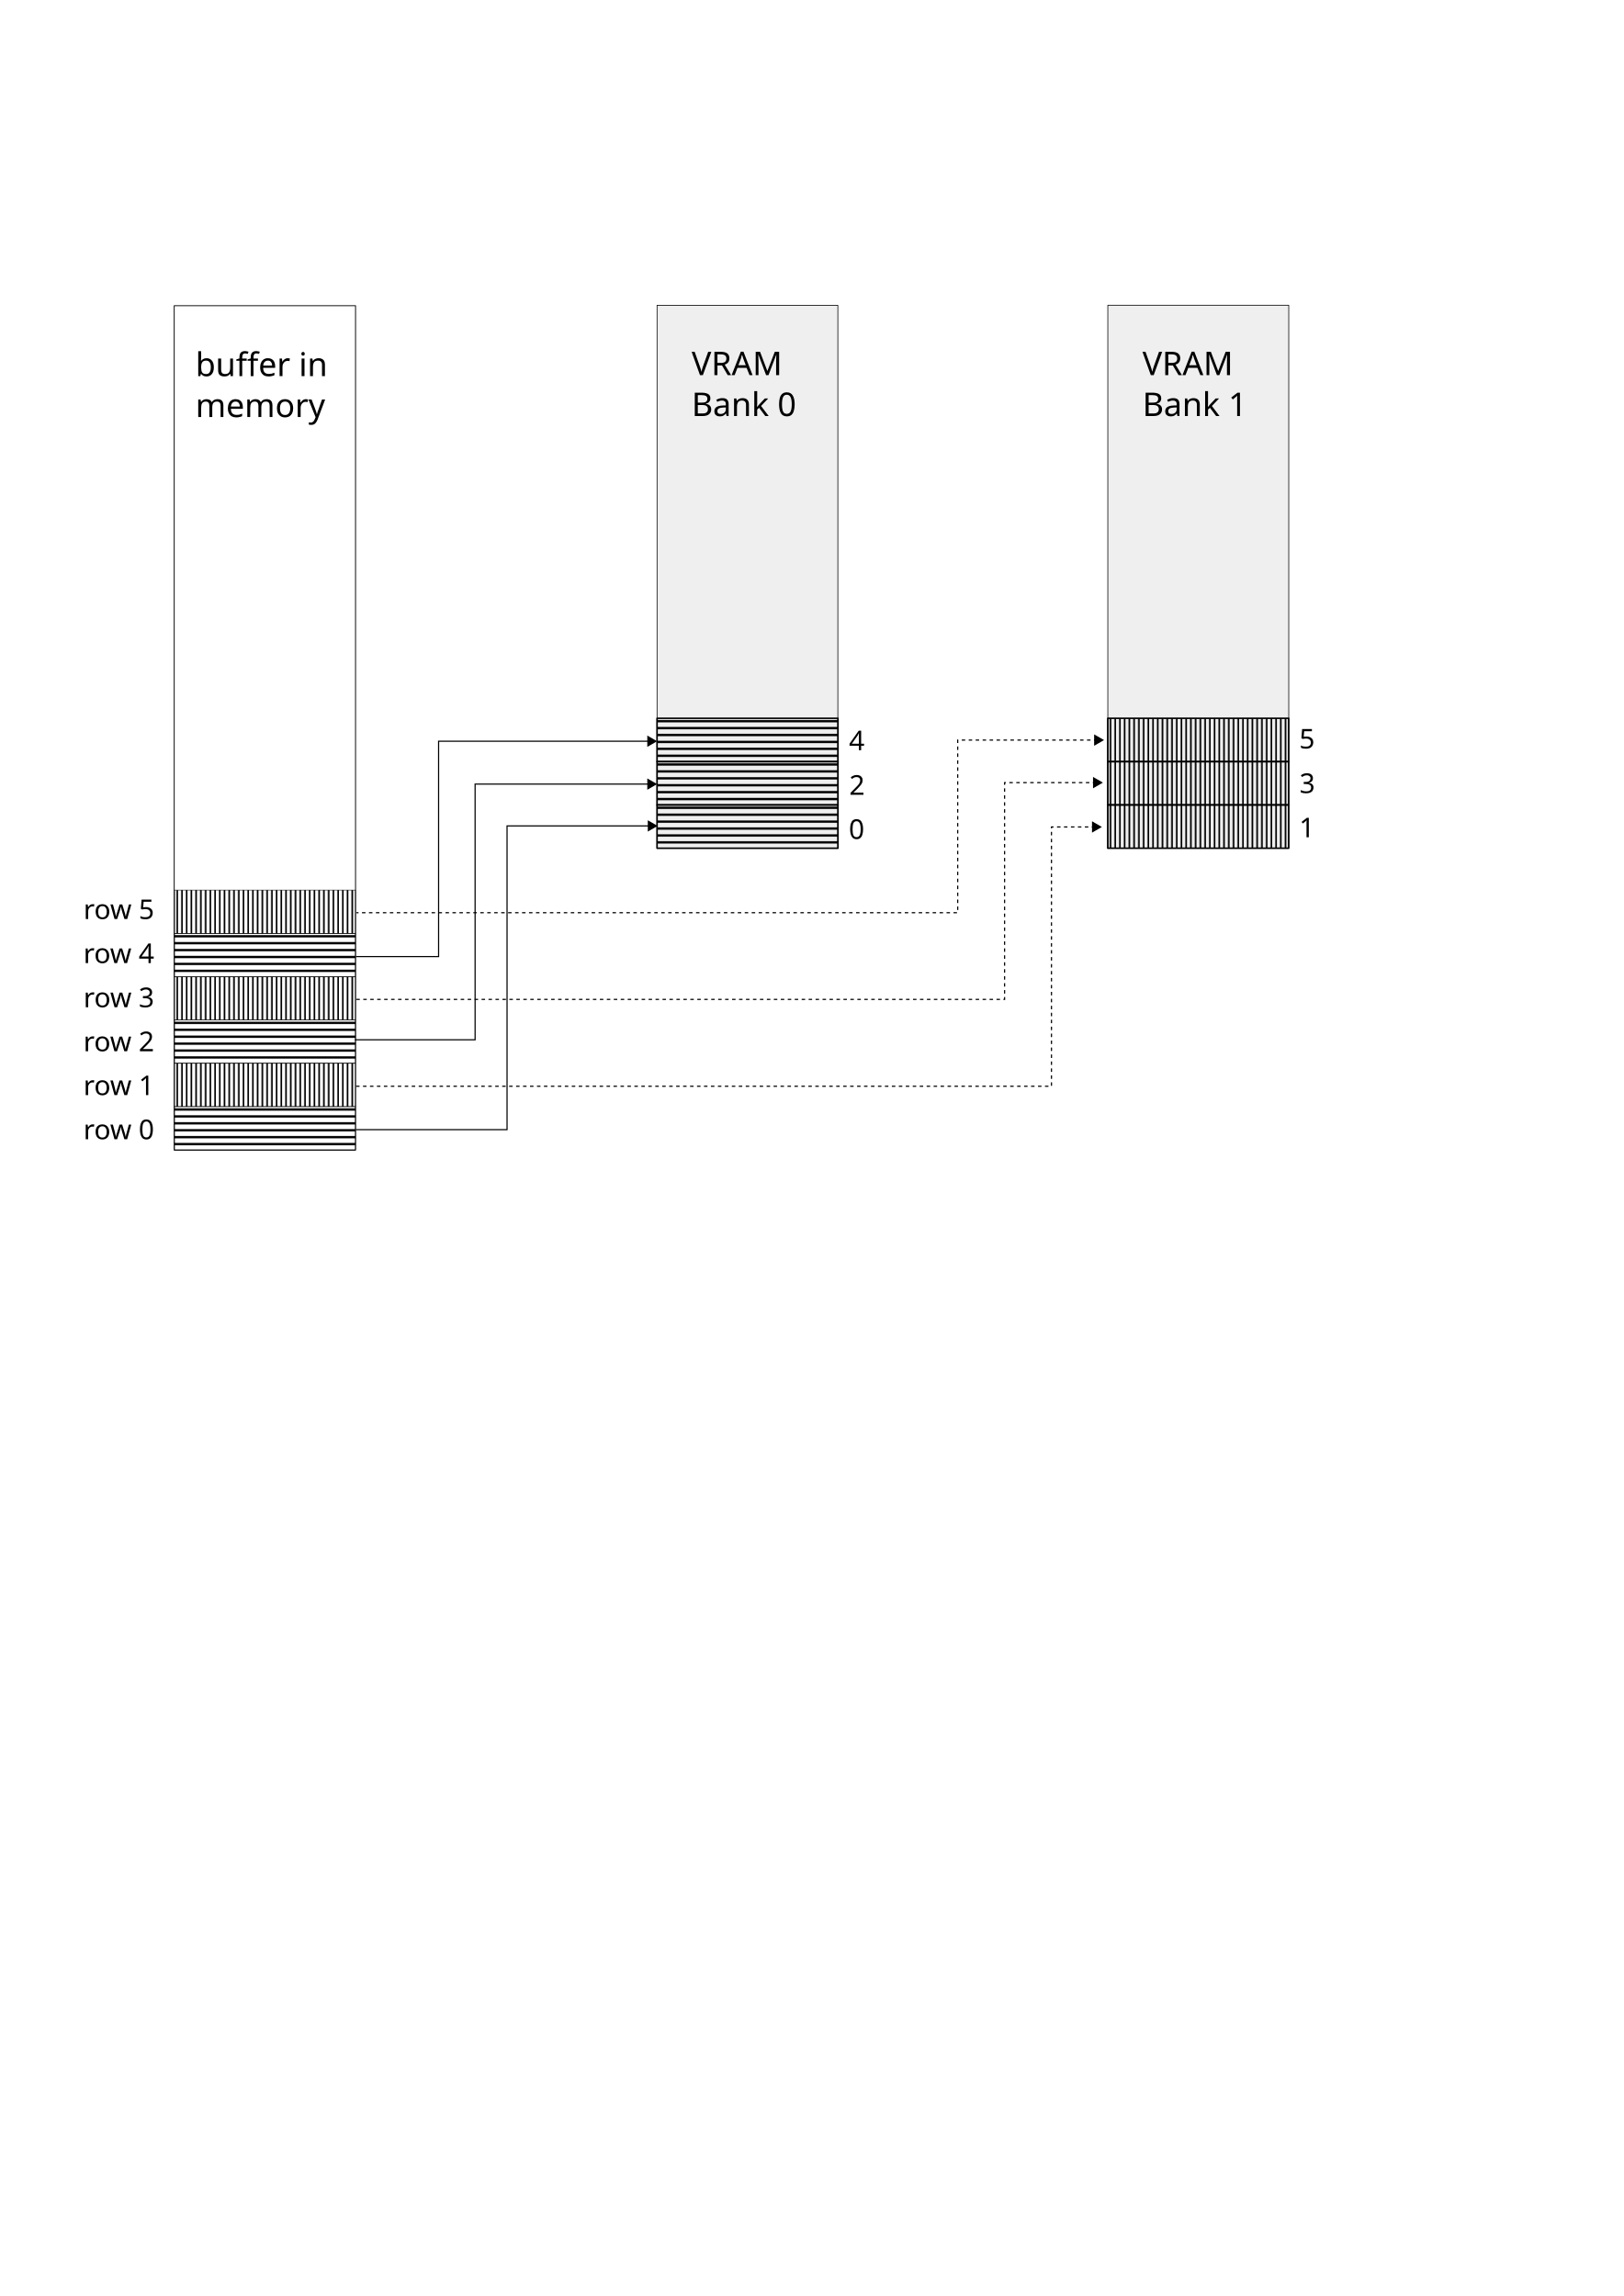
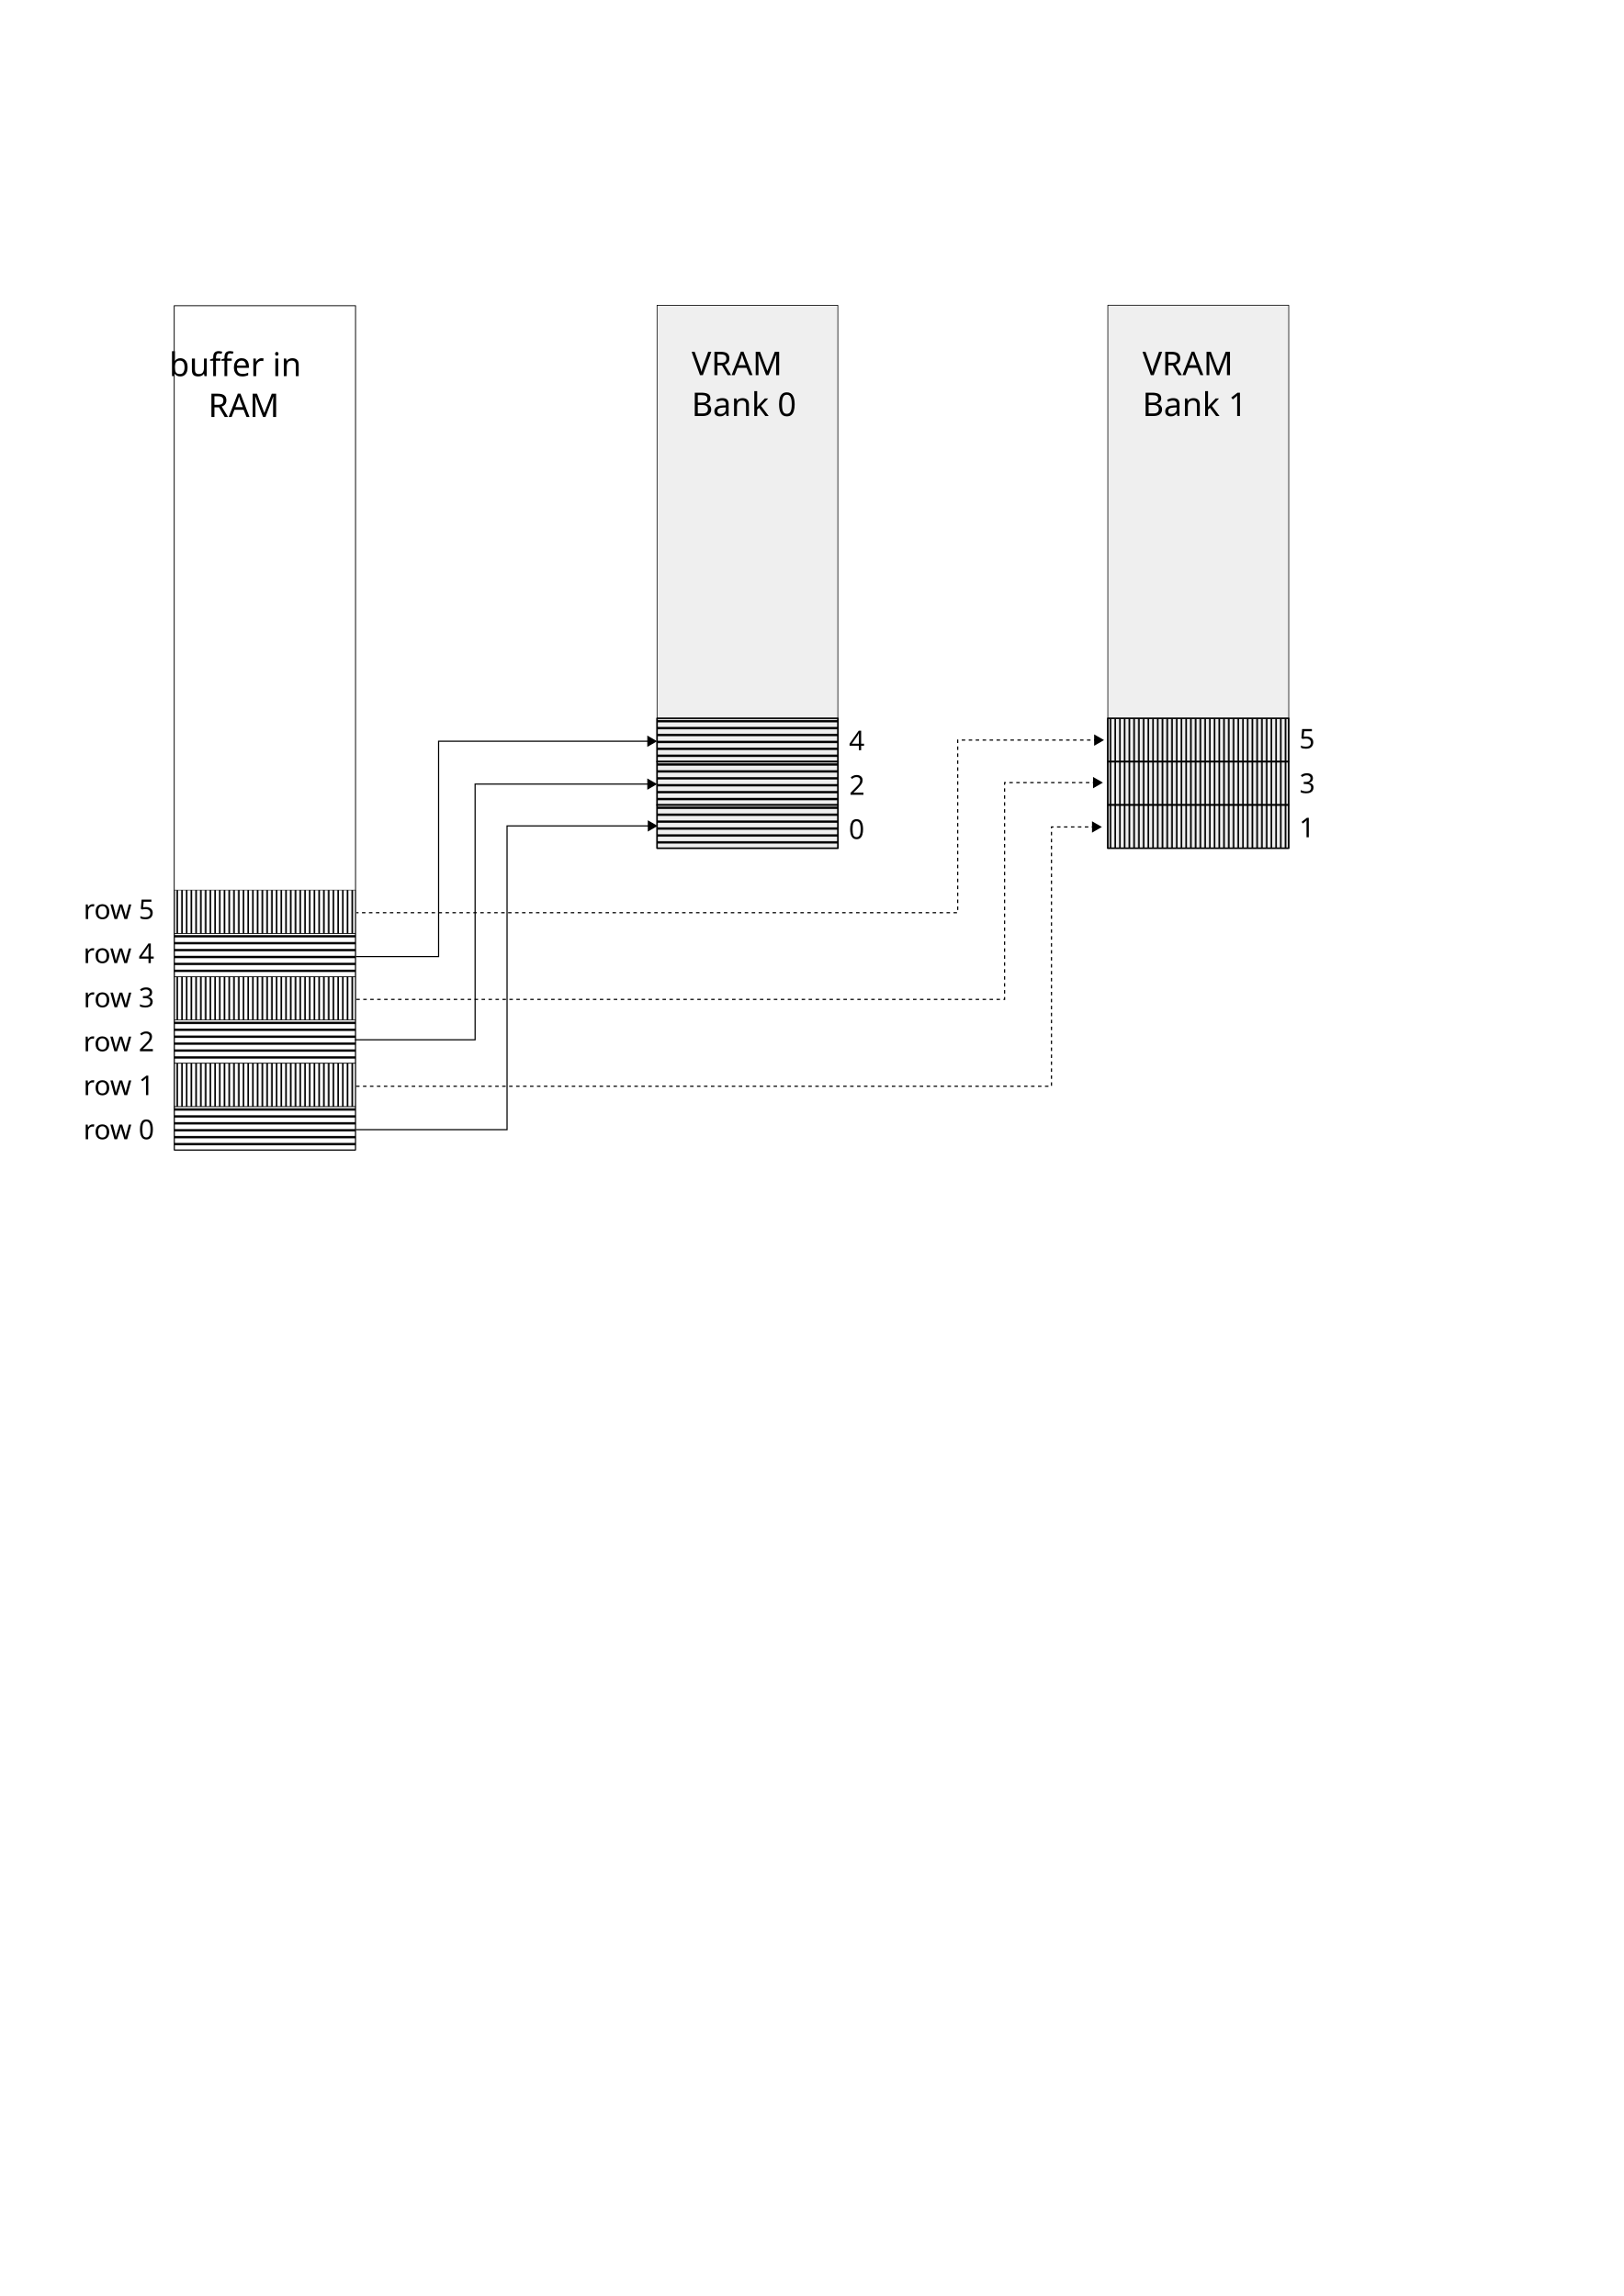
<svg xmlns="http://www.w3.org/2000/svg" xmlns:xlink="http://www.w3.org/1999/xlink" width="210mm" height="297mm" viewBox="0 0 210 297" version="1.1" id="svg8">
  <defs id="defs2">
    <marker orient="auto" refY="0.0" refX="0.0" id="marker3908" style="overflow:visible">
      <path id="path3906" d="M 5.77,0.0 L -2.88,5.0 L -2.88,-5.0 L 5.77,0.0 z " style="fill-rule:evenodd;stroke:#000000;stroke-width:1pt;stroke-opacity:1;fill:#000000;fill-opacity:1" transform="scale(-0.8)" />
    </marker>
    <marker orient="auto" refY="0.0" refX="0.0" id="marker3868" style="overflow:visible">
      <path id="path3866" d="M 5.77,0.0 L -2.88,5.0 L -2.88,-5.0 L 5.77,0.0 z " style="fill-rule:evenodd;stroke:#000000;stroke-width:1pt;stroke-opacity:1;fill:#000000;fill-opacity:1" transform="scale(-0.8)" />
    </marker>
    <marker orient="auto" refY="0.0" refX="0.0" id="marker3834" style="overflow:visible">
      <path id="path3832" d="M 5.77,0.0 L -2.88,5.0 L -2.88,-5.0 L 5.77,0.0 z " style="fill-rule:evenodd;stroke:#000000;stroke-width:1pt;stroke-opacity:1;fill:#000000;fill-opacity:1" transform="scale(-0.8)" />
    </marker>
    <marker style="overflow:visible" id="marker3740" refX="0.0" refY="0.0" orient="auto">
      <path transform="scale(-0.8)" style="fill-rule:evenodd;stroke:#000000;stroke-width:1pt;stroke-opacity:1;fill:#000000;fill-opacity:1" d="M 5.77,0.0 L -2.88,5.0 L -2.88,-5.0 L 5.77,0.0 z " id="path3738" />
    </marker>
    <marker style="overflow:visible" id="marker3718" refX="0.0" refY="0.0" orient="auto">
      <path transform="scale(-0.8)" style="fill-rule:evenodd;stroke:#000000;stroke-width:1pt;stroke-opacity:1;fill:#000000;fill-opacity:1" d="M 5.77,0.0 L -2.88,5.0 L -2.88,-5.0 L 5.77,0.0 z " id="path3716" />
    </marker>
    <marker orient="auto" refY="0.0" refX="0.0" id="TriangleInL" style="overflow:visible">
      <path id="path3567" d="M 5.77,0.0 L -2.88,5.0 L -2.88,-5.0 L 5.77,0.0 z " style="fill-rule:evenodd;stroke:#000000;stroke-width:1pt;stroke-opacity:1;fill:#000000;fill-opacity:1" transform="scale(-0.8)" />
    </marker>
    <pattern xlink:href="#Strips1_2-1-8" id="pattern2787-3-3" patternTransform="matrix(0,0.2040223,-0.4613709,0,-35.75806,-56.07565)" />
    <pattern id="Strips1_2-1-8" patternTransform="translate(0,0) scale(10,10)" height="1" width="3" patternUnits="userSpaceOnUse">
      <rect id="rect1890-4-3" height="2" width="1" y="-0.5" x="0" style="fill:black;stroke:none" />
    </pattern>
    <pattern xlink:href="#Strips1_2-8" id="pattern2787-33" patternTransform="matrix(0.2981561,0,0,2.061542,-30.15558,-56.07565)" />
    <pattern id="Strips1_2-8" patternTransform="translate(0,0) scale(10,10)" height="1" width="3" patternUnits="userSpaceOnUse">
      <rect id="rect1890-0" height="2" width="1" y="-0.5" x="0" style="fill:black;stroke:none" />
    </pattern>
    <pattern xlink:href="#Strips1_2-1-8-3" id="pattern2787-3-3-0" patternTransform="matrix(0,0.2040223,-0.4613709,0,-46.96301,-56.07565)" />
    <pattern id="Strips1_2-1-8-3" patternTransform="translate(0,0) scale(10,10)" height="1" width="3" patternUnits="userSpaceOnUse">
      <rect id="rect1890-4-3-3" height="2" width="1" y="-0.5" x="0" style="fill:black;stroke:none" />
    </pattern>
    <pattern xlink:href="#Strips1_2-8-7" id="pattern2787-33-3" patternTransform="matrix(0.2981561,0,0,2.061542,-41.36054,-56.07565)" />
    <pattern id="Strips1_2-8-7" patternTransform="translate(0,0) scale(10,10)" height="1" width="3" patternUnits="userSpaceOnUse">
      <rect id="rect1890-0-3" height="2" width="1" y="-0.5" x="0" style="fill:black;stroke:none" />
    </pattern>
    <pattern xlink:href="#Strips1_2-8-7-2" id="pattern2787-33-3-5" patternTransform="matrix(0.2981561,0,0,2.061542,-52.56548,-56.07565)" />
    <pattern id="Strips1_2-8-7-2" patternTransform="translate(0,0) scale(10,10)" height="1" width="3" patternUnits="userSpaceOnUse">
      <rect id="rect1890-0-3-6" height="2" width="1" y="-0.5" x="0" style="fill:black;stroke:none" />
    </pattern>
    <pattern xlink:href="#Strips1_2-1-8-3-8" id="pattern2787-3-3-0-5" patternTransform="matrix(0,0.2040223,-0.4613709,0,-58.16794,-56.07565)" />
    <pattern id="Strips1_2-1-8-3-8" patternTransform="translate(0,0) scale(10,10)" height="1" width="3" patternUnits="userSpaceOnUse">
      <rect id="rect1890-4-3-3-7" height="2" width="1" y="-0.5" x="0" style="fill:black;stroke:none" />
    </pattern>
    <pattern xlink:href="#Strips1_2-8-0" id="pattern2787-33-38" patternTransform="matrix(0.2981561,0,0,2.061542,-69.18243,-118.4834)" />
    <pattern id="Strips1_2-8-0" patternTransform="translate(0,0) scale(10,10)" height="1" width="3" patternUnits="userSpaceOnUse">
      <rect id="rect1890-0-9" height="2" width="1" y="-0.5" x="0" style="fill:black;stroke:none" />
    </pattern>
    <pattern xlink:href="#Strips1_2-8-0-9" id="pattern2787-33-38-9" patternTransform="matrix(0.2981561,0,0,2.061542,-74.78489,-118.4834)" />
    <pattern id="Strips1_2-8-0-9" patternTransform="translate(0,0) scale(10,10)" height="1" width="3" patternUnits="userSpaceOnUse">
      <rect id="rect1890-0-9-3" height="2" width="1" y="-0.5" x="0" style="fill:black;stroke:none" />
    </pattern>
    <pattern xlink:href="#Strips1_2-8-0-9-3" id="pattern2787-33-38-9-4" patternTransform="matrix(0.2981561,0,0,2.061542,-80.38736,-118.4834)" />
    <pattern id="Strips1_2-8-0-9-3" patternTransform="translate(0,0) scale(10,10)" height="1" width="3" patternUnits="userSpaceOnUse">
      <rect id="rect1890-0-9-3-7" height="2" width="1" y="-0.5" x="0" style="fill:black;stroke:none" />
    </pattern>
    <pattern xlink:href="#Strips1_2-1-8-2" id="pattern2787-3-3-2" patternTransform="matrix(0,0.2040223,-0.4613709,0,-69.18243,-176.7767)" />
    <pattern id="Strips1_2-1-8-2" patternTransform="translate(0,0) scale(10,10)" height="1" width="3" patternUnits="userSpaceOnUse">
      <rect id="rect1890-4-3-0" height="2" width="1" y="-0.5" x="0" style="fill:black;stroke:none" />
    </pattern>
    <pattern xlink:href="#Strips1_2-1-8-2-7" id="pattern2787-3-3-2-1" patternTransform="matrix(0,0.2040223,-0.4613709,0,-74.7849,-176.7767)" />
    <pattern id="Strips1_2-1-8-2-7" patternTransform="translate(0,0) scale(10,10)" height="1" width="3" patternUnits="userSpaceOnUse">
      <rect id="rect1890-4-3-0-5" height="2" width="1" y="-0.5" x="0" style="fill:black;stroke:none" />
    </pattern>
    <pattern xlink:href="#Strips1_2-1-8-2-7-4" id="pattern2787-3-3-2-1-7" patternTransform="matrix(0,0.2040223,-0.4613709,0,-80.38737,-176.7767)" />
    <pattern id="Strips1_2-1-8-2-7-4" patternTransform="translate(0,0) scale(10,10)" height="1" width="3" patternUnits="userSpaceOnUse">
      <rect id="rect1890-4-3-0-5-1" height="2" width="1" y="-0.5" x="0" style="fill:black;stroke:none" />
    </pattern>
  </defs>
  <g id="layer1">
    <rect style="opacity:1;vector-effect:none;fill:#efefef;fill-opacity:1;stroke:#000000;stroke-width:0.092;stroke-linecap:butt;stroke-linejoin:round;stroke-miterlimit:4;stroke-dasharray:none;stroke-dashoffset:0;stroke-opacity:1;paint-order:normal" id="rect817" width="70.248" height="23.4" x="39.483" y="-166.679" ry="0" transform="rotate(90)" />
    <rect style="opacity:1;vector-effect:none;fill:none;fill-opacity:1;stroke:#000000;stroke-width:0.114;stroke-linecap:butt;stroke-linejoin:round;stroke-miterlimit:4;stroke-dasharray:none;stroke-dashoffset:0;stroke-opacity:1;paint-order:normal" id="rect817-8" width="23.453" height="109.229" x="22.531" y="39.543" ry="0" />
    <rect style="opacity:1;vector-effect:none;fill:url(#pattern2787-33);fill-opacity:1;stroke:#000000;stroke-width:0.066;stroke-linecap:butt;stroke-linejoin:round;stroke-miterlimit:4;stroke-dasharray:none;stroke-dashoffset:0;stroke-opacity:1;paint-order:normal" id="rect1160-2-4-4" width="5.602" height="23.4" x="143.147" y="-45.971" transform="rotate(90)" />
    <rect style="opacity:1;vector-effect:none;fill:url(#pattern2787-3-3);fill-opacity:1;stroke:#000000;stroke-width:0.066;stroke-linecap:butt;stroke-linejoin:round;stroke-miterlimit:4;stroke-dasharray:none;stroke-dashoffset:0;stroke-opacity:1;paint-order:normal" id="rect1160-2-4-6-7" width="5.602" height="23.4" x="137.545" y="-45.971" transform="rotate(90)" />
    <rect style="opacity:1;vector-effect:none;fill:url(#pattern2787-33-3);fill-opacity:1;stroke:#000000;stroke-width:0.066;stroke-linecap:butt;stroke-linejoin:round;stroke-miterlimit:4;stroke-dasharray:none;stroke-dashoffset:0;stroke-opacity:1;paint-order:normal" id="rect1160-2-4-4-2" width="5.602" height="23.4" x="131.942" y="-45.971" transform="rotate(90)" />
    <rect style="opacity:1;vector-effect:none;fill:url(#pattern2787-3-3-0);fill-opacity:1;stroke:#000000;stroke-width:0.066;stroke-linecap:butt;stroke-linejoin:round;stroke-miterlimit:4;stroke-dasharray:none;stroke-dashoffset:0;stroke-opacity:1;paint-order:normal" id="rect1160-2-4-6-7-6" width="5.602" height="23.4" x="126.34" y="-45.971" transform="rotate(90)" />
    <rect style="opacity:1;vector-effect:none;fill:url(#pattern2787-33-3-5);fill-opacity:1;stroke:#000000;stroke-width:0.066;stroke-linecap:butt;stroke-linejoin:round;stroke-miterlimit:4;stroke-dasharray:none;stroke-dashoffset:0;stroke-opacity:1;paint-order:normal" id="rect1160-2-4-4-2-9" width="5.602" height="23.4" x="120.737" y="-45.971" transform="rotate(90)" />
    <rect style="opacity:1;vector-effect:none;fill:url(#pattern2787-3-3-0-5);fill-opacity:1;stroke:#000000;stroke-width:0.066;stroke-linecap:butt;stroke-linejoin:round;stroke-miterlimit:4;stroke-dasharray:none;stroke-dashoffset:0;stroke-opacity:1;paint-order:normal" id="rect1160-2-4-6-7-6-6" width="5.602" height="23.4" x="115.135" y="-45.971" transform="rotate(90)" />
    <rect style="opacity:1;vector-effect:none;fill:#efefef;fill-opacity:1;stroke:#000000;stroke-width:0.092;stroke-linecap:butt;stroke-linejoin:round;stroke-miterlimit:4;stroke-dasharray:none;stroke-dashoffset:0;stroke-opacity:1;paint-order:normal" id="rect817-6" width="70.235" height="23.384" x="39.488" y="-108.362" ry="0" transform="rotate(90)" />
    <text xml:space="preserve" style="font-style:normal;font-variant:normal;font-weight:normal;font-stretch:normal;font-size:5.644px;line-height:1.25;font-family:sans-serif;-inkscape-font-specification:'sans-serif, Normal';font-variant-ligatures:normal;font-variant-caps:normal;font-variant-numeric:normal;font-feature-settings:normal;text-align:start;letter-spacing:0px;word-spacing:0px;writing-mode:lr-tb;text-anchor:start;fill:#000000;fill-opacity:1;stroke:none;stroke-width:0.265" x="10.789" y="147.369" id="text3100">
      <tspan id="tspan3098" x="10.789" y="147.369" style="font-style:normal;font-variant:normal;font-weight:normal;font-stretch:normal;font-size:3.528px;font-family:sans-serif;-inkscape-font-specification:'sans-serif, Normal';font-variant-ligatures:normal;font-variant-caps:normal;font-variant-numeric:normal;font-feature-settings:normal;text-align:start;writing-mode:lr-tb;text-anchor:start;stroke-width:0.265">row 0</tspan>
    </text>
    <text xml:space="preserve" style="font-style:normal;font-variant:normal;font-weight:normal;font-stretch:normal;font-size:5.644px;line-height:1.25;font-family:sans-serif;-inkscape-font-specification:'sans-serif, Normal';font-variant-ligatures:normal;font-variant-caps:normal;font-variant-numeric:normal;font-feature-settings:normal;text-align:start;letter-spacing:0px;word-spacing:0px;writing-mode:lr-tb;text-anchor:start;fill:#000000;fill-opacity:1;stroke:none;stroke-width:0.265" x="10.788" y="141.653" id="text3100-0">
      <tspan id="tspan3098-8" x="10.788" y="141.653" style="font-style:normal;font-variant:normal;font-weight:normal;font-stretch:normal;font-size:3.528px;font-family:sans-serif;-inkscape-font-specification:'sans-serif, Normal';font-variant-ligatures:normal;font-variant-caps:normal;font-variant-numeric:normal;font-feature-settings:normal;text-align:start;writing-mode:lr-tb;text-anchor:start;stroke-width:0.265">row 1</tspan>
    </text>
    <text xml:space="preserve" style="font-style:normal;font-variant:normal;font-weight:normal;font-stretch:normal;font-size:5.644px;line-height:1.25;font-family:sans-serif;-inkscape-font-specification:'sans-serif, Normal';font-variant-ligatures:normal;font-variant-caps:normal;font-variant-numeric:normal;font-feature-settings:normal;text-align:start;letter-spacing:0px;word-spacing:0px;writing-mode:lr-tb;text-anchor:start;fill:#000000;fill-opacity:1;stroke:none;stroke-width:0.265" x="10.787" y="135.983" id="text3100-0-4">
      <tspan id="tspan3098-8-8" x="10.787" y="135.983" style="font-style:normal;font-variant:normal;font-weight:normal;font-stretch:normal;font-size:3.528px;font-family:sans-serif;-inkscape-font-specification:'sans-serif, Normal';font-variant-ligatures:normal;font-variant-caps:normal;font-variant-numeric:normal;font-feature-settings:normal;text-align:start;writing-mode:lr-tb;text-anchor:start;stroke-width:0.265">row 2</tspan>
    </text>
    <text xml:space="preserve" style="font-style:normal;font-variant:normal;font-weight:normal;font-stretch:normal;font-size:5.644px;line-height:1.25;font-family:sans-serif;-inkscape-font-specification:'sans-serif, Normal';font-variant-ligatures:normal;font-variant-caps:normal;font-variant-numeric:normal;font-feature-settings:normal;text-align:start;letter-spacing:0px;word-spacing:0px;writing-mode:lr-tb;text-anchor:start;fill:#000000;fill-opacity:1;stroke:none;stroke-width:0.265" x="10.798" y="130.291" id="text3100-0-6">
      <tspan id="tspan3098-8-0" x="10.798" y="130.291" style="font-style:normal;font-variant:normal;font-weight:normal;font-stretch:normal;font-size:3.528px;font-family:sans-serif;-inkscape-font-specification:'sans-serif, Normal';font-variant-ligatures:normal;font-variant-caps:normal;font-variant-numeric:normal;font-feature-settings:normal;text-align:start;writing-mode:lr-tb;text-anchor:start;stroke-width:0.265">row 3</tspan>
    </text>
    <text xml:space="preserve" style="font-style:normal;font-variant:normal;font-weight:normal;font-stretch:normal;font-size:5.644px;line-height:1.25;font-family:sans-serif;-inkscape-font-specification:'sans-serif, Normal';font-variant-ligatures:normal;font-variant-caps:normal;font-variant-numeric:normal;font-feature-settings:normal;text-align:start;letter-spacing:0px;word-spacing:0px;writing-mode:lr-tb;text-anchor:start;fill:#000000;fill-opacity:1;stroke:none;stroke-width:0.265" x="10.787" y="124.575" id="text3100-0-6-3">
      <tspan id="tspan3098-8-0-7" x="10.787" y="124.575" style="font-style:normal;font-variant:normal;font-weight:normal;font-stretch:normal;font-size:3.528px;font-family:sans-serif;-inkscape-font-specification:'sans-serif, Normal';font-variant-ligatures:normal;font-variant-caps:normal;font-variant-numeric:normal;font-feature-settings:normal;text-align:start;writing-mode:lr-tb;text-anchor:start;stroke-width:0.265">row 4</tspan>
    </text>
    <text xml:space="preserve" style="font-style:normal;font-variant:normal;font-weight:normal;font-stretch:normal;font-size:5.644px;line-height:1.25;font-family:sans-serif;-inkscape-font-specification:'sans-serif, Normal';font-variant-ligatures:normal;font-variant-caps:normal;font-variant-numeric:normal;font-feature-settings:normal;text-align:start;letter-spacing:0px;word-spacing:0px;writing-mode:lr-tb;text-anchor:start;fill:#000000;fill-opacity:1;stroke:none;stroke-width:0.265" x="10.795" y="118.882" id="text3100-0-6-3-4">
      <tspan id="tspan3098-8-0-7-5" x="10.795" y="118.882" style="font-style:normal;font-variant:normal;font-weight:normal;font-stretch:normal;font-size:3.528px;font-family:sans-serif;-inkscape-font-specification:'sans-serif, Normal';font-variant-ligatures:normal;font-variant-caps:normal;font-variant-numeric:normal;font-feature-settings:normal;text-align:start;writing-mode:lr-tb;text-anchor:start;stroke-width:0.265">row 5</tspan>
    </text>
    <text xml:space="preserve" style="font-style:normal;font-variant:normal;font-weight:normal;font-stretch:normal;font-size:4.233px;line-height:1.25;font-family:sans-serif;-inkscape-font-specification:'sans-serif, Normal';font-variant-ligatures:normal;font-variant-caps:normal;font-variant-numeric:normal;font-feature-settings:normal;text-align:start;letter-spacing:0px;word-spacing:0px;writing-mode:lr-tb;text-anchor:start;fill:#000000;fill-opacity:1;stroke:none;stroke-width:0.265" x="89.453" y="48.522" id="text1183-2-8">
      <tspan x="89.453" y="48.522" style="font-style:normal;font-variant:normal;font-weight:normal;font-stretch:normal;font-size:4.233px;font-family:sans-serif;-inkscape-font-specification:'sans-serif, Normal';font-variant-ligatures:normal;font-variant-caps:normal;font-variant-numeric:normal;font-feature-settings:normal;text-align:start;writing-mode:lr-tb;text-anchor:start;stroke-width:0.265" id="tspan1185-4-8">VRAM </tspan>
      <tspan x="89.453" y="53.814" style="font-style:normal;font-variant:normal;font-weight:normal;font-stretch:normal;font-size:4.233px;font-family:sans-serif;-inkscape-font-specification:'sans-serif, Normal';font-variant-ligatures:normal;font-variant-caps:normal;font-variant-numeric:normal;font-feature-settings:normal;text-align:start;writing-mode:lr-tb;text-anchor:start;stroke-width:0.265" id="tspan3198-5">Bank 0</tspan>
    </text>
    <rect style="opacity:1;vector-effect:none;fill:url(#pattern2787-33-38);fill-opacity:1;stroke:#000000;stroke-width:0.2;stroke-linecap:butt;stroke-linejoin:round;stroke-miterlimit:4;stroke-dasharray:none;stroke-dashoffset:0;stroke-opacity:1;paint-order:normal" id="rect1160-2-4-4-7" width="5.602" height="23.4" x="104.121" y="-108.378" transform="rotate(90)" />
    <rect style="opacity:1;vector-effect:none;fill:url(#pattern2787-33-38-9);fill-opacity:1;stroke:#000000;stroke-width:0.2;stroke-linecap:butt;stroke-linejoin:round;stroke-miterlimit:4;stroke-dasharray:none;stroke-dashoffset:0;stroke-opacity:1;paint-order:normal" id="rect1160-2-4-4-7-2" width="5.602" height="23.4" x="98.518" y="-108.378" transform="rotate(90)" />
    <rect style="opacity:1;vector-effect:none;fill:url(#pattern2787-33-38-9-4);fill-opacity:1;stroke:#000000;stroke-width:0.2;stroke-linecap:butt;stroke-linejoin:round;stroke-miterlimit:4;stroke-dasharray:none;stroke-dashoffset:0;stroke-opacity:1;paint-order:normal" id="rect1160-2-4-4-7-2-1" width="5.602" height="23.4" x="92.916" y="-108.378" transform="rotate(90)" />
    <rect style="opacity:1;vector-effect:none;fill:url(#pattern2787-3-3-2);fill-opacity:1;stroke:#000000;stroke-width:0.2;stroke-linecap:butt;stroke-linejoin:round;stroke-miterlimit:4;stroke-dasharray:none;stroke-dashoffset:0;stroke-opacity:1;paint-order:normal" id="rect1160-2-4-6-7-2" width="5.602" height="23.4" x="104.12" y="-166.671" transform="rotate(90)" />
    <rect style="opacity:1;vector-effect:none;fill:url(#pattern2787-3-3-2-1);fill-opacity:1;stroke:#000000;stroke-width:0.2;stroke-linecap:butt;stroke-linejoin:round;stroke-miterlimit:4;stroke-dasharray:none;stroke-dashoffset:0;stroke-opacity:1;paint-order:normal" id="rect1160-2-4-6-7-2-1" width="5.602" height="23.4" x="98.518" y="-166.671" transform="rotate(90)" />
    <rect style="opacity:1;vector-effect:none;fill:url(#pattern2787-3-3-2-1-7);fill-opacity:1;stroke:#000000;stroke-width:0.2;stroke-linecap:butt;stroke-linejoin:round;stroke-miterlimit:4;stroke-dasharray:none;stroke-dashoffset:0;stroke-opacity:1;paint-order:normal" id="rect1160-2-4-6-7-2-1-7" width="5.602" height="23.4" x="92.916" y="-166.671" transform="rotate(90)" />
    <text xml:space="preserve" style="font-style:normal;font-variant:normal;font-weight:normal;font-stretch:normal;font-size:4.233px;line-height:1.25;font-family:sans-serif;-inkscape-font-specification:'sans-serif, Normal';font-variant-ligatures:normal;font-variant-caps:normal;font-variant-numeric:normal;font-feature-settings:normal;text-align:start;letter-spacing:0px;word-spacing:0px;writing-mode:lr-tb;text-anchor:start;fill:#000000;fill-opacity:1;stroke:none;stroke-width:0.265" x="147.762" y="48.522" id="text1183-2-8-6">
      <tspan x="147.762" y="48.522" style="font-style:normal;font-variant:normal;font-weight:normal;font-stretch:normal;font-size:4.233px;font-family:sans-serif;-inkscape-font-specification:'sans-serif, Normal';font-variant-ligatures:normal;font-variant-caps:normal;font-variant-numeric:normal;font-feature-settings:normal;text-align:start;writing-mode:lr-tb;text-anchor:start;stroke-width:0.265" id="tspan1185-4-8-2">VRAM </tspan>
      <tspan x="147.762" y="53.814" style="font-style:normal;font-variant:normal;font-weight:normal;font-stretch:normal;font-size:4.233px;font-family:sans-serif;-inkscape-font-specification:'sans-serif, Normal';font-variant-ligatures:normal;font-variant-caps:normal;font-variant-numeric:normal;font-feature-settings:normal;text-align:start;writing-mode:lr-tb;text-anchor:start;stroke-width:0.265" id="tspan3198-5-1">Bank 1</tspan>
    </text>
-     <text xml:space="preserve" style="font-style:normal;font-variant:normal;font-weight:normal;font-stretch:normal;font-size:4.233px;line-height:1.25;font-family:sans-serif;-inkscape-font-specification:'sans-serif, Normal';font-variant-ligatures:normal;font-variant-caps:normal;font-variant-numeric:normal;font-feature-settings:normal;text-align:start;letter-spacing:0px;word-spacing:0px;writing-mode:lr-tb;text-anchor:start;fill:#000000;fill-opacity:1;stroke:none;stroke-width:0.265" x="25.281" y="48.652" id="text1183-2-8-9">
-       <tspan x="25.281" y="48.652" style="font-style:normal;font-variant:normal;font-weight:normal;font-stretch:normal;font-size:4.233px;font-family:sans-serif;-inkscape-font-specification:'sans-serif, Normal';font-variant-ligatures:normal;font-variant-caps:normal;font-variant-numeric:normal;font-feature-settings:normal;text-align:start;writing-mode:lr-tb;text-anchor:start;stroke-width:0.265" id="tspan3198-5-4">buffer in</tspan>
-       <tspan x="25.281" y="53.944" style="font-style:normal;font-variant:normal;font-weight:normal;font-stretch:normal;font-size:4.233px;font-family:sans-serif;-inkscape-font-specification:'sans-serif, Normal';font-variant-ligatures:normal;font-variant-caps:normal;font-variant-numeric:normal;font-feature-settings:normal;text-align:start;writing-mode:lr-tb;text-anchor:start;stroke-width:0.265" id="tspan3409">memory</tspan>
+     <text xml:space="preserve" style="font-style:normal;font-variant:normal;font-weight:normal;font-stretch:normal;font-size:4.233px;line-height:1.25;font-family:sans-serif;-inkscape-font-specification:'sans-serif, Normal';font-variant-ligatures:normal;font-variant-caps:normal;font-variant-numeric:normal;font-feature-settings:normal;text-align:start;letter-spacing:0px;word-spacing:0px;writing-mode:lr-tb;text-anchor:start;fill:#000000;fill-opacity:1;stroke:none;stroke-width:0.265" x="34.277" y="48.652" id="text1183-2-8-9">
+       <tspan x="34.277" y="48.652" style="font-style:normal;font-variant:normal;font-weight:normal;font-stretch:normal;font-size:4.233px;font-family:sans-serif;-inkscape-font-specification:'sans-serif, Normal';font-variant-ligatures:normal;font-variant-caps:normal;font-variant-numeric:normal;font-feature-settings:normal;text-align:center;writing-mode:lr-tb;text-anchor:middle;stroke-width:0.265" id="tspan3198-5-4">buffer in</tspan>
+       <tspan x="34.277" y="53.944" style="font-style:normal;font-variant:normal;font-weight:normal;font-stretch:normal;font-size:4.233px;font-family:sans-serif;-inkscape-font-specification:'sans-serif, Normal';font-variant-ligatures:normal;font-variant-caps:normal;font-variant-numeric:normal;font-feature-settings:normal;text-align:center;writing-mode:lr-tb;text-anchor:middle;stroke-width:0.265" id="tspan3409">RAM</tspan>
    </text>
    <path style="fill:none;stroke:#000000;stroke-width:0.149;stroke-linecap:butt;stroke-linejoin:miter;stroke-miterlimit:4;stroke-dasharray:none;stroke-opacity:1;marker-start:url(#marker3718)" d="M 84.14,95.882 H 56.725 V 123.741 H 46.035" id="path3413" />
    <path style="fill:none;stroke:#000000;stroke-width:0.149;stroke-linecap:butt;stroke-linejoin:miter;stroke-miterlimit:4;stroke-dasharray:none;stroke-opacity:1;marker-start:url(#TriangleInL)" d="M 84.14,101.426 H 61.447 v 33.075 h -15.544" id="path3430" />
    <path style="fill:none;stroke:#000000;stroke-width:0.149;stroke-linecap:butt;stroke-linejoin:miter;stroke-miterlimit:4;stroke-dasharray:none;stroke-opacity:1;marker-start:url(#marker3740)" d="M 84.206,106.837 H 65.579 v 39.29 h -19.545" id="path3432" />
    <path style="fill:none;stroke:#000000;stroke-width:0.15;stroke-linecap:butt;stroke-linejoin:miter;stroke-miterlimit:4;stroke-dasharray:0.45, 0.45;stroke-dashoffset:0;stroke-opacity:1;marker-start:url(#marker3908)" d="M 141.937,95.733 H 123.865 V 118.064 H 46.1" id="path3820" />
    <path style="fill:none;stroke:#000000;stroke-width:0.15;stroke-linecap:butt;stroke-linejoin:miter;stroke-miterlimit:4;stroke-dasharray:0.45, 0.45;stroke-dashoffset:0;stroke-opacity:1;marker-start:url(#marker3834)" d="M 141.791,101.236 H 129.928 v 28.042 H 45.969" id="path3822" />
    <path style="fill:none;stroke:#000000;stroke-width:0.15;stroke-linecap:butt;stroke-linejoin:miter;stroke-miterlimit:4;stroke-dasharray:0.45, 0.45;stroke-dashoffset:0;stroke-opacity:1;marker-start:url(#marker3868)" d="m 141.659,106.972 h -5.668 v 33.54 H 45.837" id="path3824" />
    <text xml:space="preserve" style="font-style:normal;font-variant:normal;font-weight:normal;font-stretch:normal;font-size:5.644px;line-height:1.25;font-family:sans-serif;-inkscape-font-specification:'sans-serif, Normal';font-variant-ligatures:normal;font-variant-caps:normal;font-variant-numeric:normal;font-feature-settings:normal;text-align:start;letter-spacing:0px;word-spacing:0px;writing-mode:lr-tb;text-anchor:start;fill:#000000;fill-opacity:1;stroke:none;stroke-width:0.265" x="109.783" y="108.527" id="text3100-0-6-3-4-0">
      <tspan id="tspan3098-8-0-7-5-8" x="109.783" y="108.527" style="font-style:normal;font-variant:normal;font-weight:normal;font-stretch:normal;font-size:3.528px;font-family:sans-serif;-inkscape-font-specification:'sans-serif, Normal';font-variant-ligatures:normal;font-variant-caps:normal;font-variant-numeric:normal;font-feature-settings:normal;text-align:start;writing-mode:lr-tb;text-anchor:start;stroke-width:0.265">0</tspan>
    </text>
    <text xml:space="preserve" style="font-style:normal;font-variant:normal;font-weight:normal;font-stretch:normal;font-size:5.644px;line-height:1.25;font-family:sans-serif;-inkscape-font-specification:'sans-serif, Normal';font-variant-ligatures:normal;font-variant-caps:normal;font-variant-numeric:normal;font-feature-settings:normal;text-align:start;letter-spacing:0px;word-spacing:0px;writing-mode:lr-tb;text-anchor:start;fill:#000000;fill-opacity:1;stroke:none;stroke-width:0.265" x="109.83" y="102.811" id="text3100-0-6-3-4-0-1">
      <tspan id="tspan3098-8-0-7-5-8-0" x="109.83" y="102.811" style="font-style:normal;font-variant:normal;font-weight:normal;font-stretch:normal;font-size:3.528px;font-family:sans-serif;-inkscape-font-specification:'sans-serif, Normal';font-variant-ligatures:normal;font-variant-caps:normal;font-variant-numeric:normal;font-feature-settings:normal;text-align:start;writing-mode:lr-tb;text-anchor:start;stroke-width:0.265">2</tspan>
    </text>
    <text xml:space="preserve" style="font-style:normal;font-variant:normal;font-weight:normal;font-stretch:normal;font-size:5.644px;line-height:1.25;font-family:sans-serif;-inkscape-font-specification:'sans-serif, Normal';font-variant-ligatures:normal;font-variant-caps:normal;font-variant-numeric:normal;font-feature-settings:normal;text-align:start;letter-spacing:0px;word-spacing:0px;writing-mode:lr-tb;text-anchor:start;fill:#000000;fill-opacity:1;stroke:none;stroke-width:0.265" x="109.795" y="97.046" id="text3100-0-6-3-4-0-2">
      <tspan id="tspan3098-8-0-7-5-8-2" x="109.795" y="97.046" style="font-style:normal;font-variant:normal;font-weight:normal;font-stretch:normal;font-size:3.528px;font-family:sans-serif;-inkscape-font-specification:'sans-serif, Normal';font-variant-ligatures:normal;font-variant-caps:normal;font-variant-numeric:normal;font-feature-settings:normal;text-align:start;writing-mode:lr-tb;text-anchor:start;stroke-width:0.265">4</tspan>
    </text>
    <text xml:space="preserve" style="font-style:normal;font-variant:normal;font-weight:normal;font-stretch:normal;font-size:5.644px;line-height:1.25;font-family:sans-serif;-inkscape-font-specification:'sans-serif, Normal';font-variant-ligatures:normal;font-variant-caps:normal;font-variant-numeric:normal;font-feature-settings:normal;text-align:start;letter-spacing:0px;word-spacing:0px;writing-mode:lr-tb;text-anchor:start;fill:#000000;fill-opacity:1;stroke:none;stroke-width:0.265" x="168.023" y="108.304" id="text3100-0-6-3-4-0-9">
      <tspan id="tspan3098-8-0-7-5-8-7" x="168.023" y="108.304" style="font-style:normal;font-variant:normal;font-weight:normal;font-stretch:normal;font-size:3.528px;font-family:sans-serif;-inkscape-font-specification:'sans-serif, Normal';font-variant-ligatures:normal;font-variant-caps:normal;font-variant-numeric:normal;font-feature-settings:normal;text-align:start;writing-mode:lr-tb;text-anchor:start;stroke-width:0.265">1</tspan>
    </text>
    <text xml:space="preserve" style="font-style:normal;font-variant:normal;font-weight:normal;font-stretch:normal;font-size:5.644px;line-height:1.25;font-family:sans-serif;-inkscape-font-specification:'sans-serif, Normal';font-variant-ligatures:normal;font-variant-caps:normal;font-variant-numeric:normal;font-feature-settings:normal;text-align:start;letter-spacing:0px;word-spacing:0px;writing-mode:lr-tb;text-anchor:start;fill:#000000;fill-opacity:1;stroke:none;stroke-width:0.265" x="168.069" y="102.588" id="text3100-0-6-3-4-0-1-5">
      <tspan id="tspan3098-8-0-7-5-8-0-6" x="168.069" y="102.588" style="font-style:normal;font-variant:normal;font-weight:normal;font-stretch:normal;font-size:3.528px;font-family:sans-serif;-inkscape-font-specification:'sans-serif, Normal';font-variant-ligatures:normal;font-variant-caps:normal;font-variant-numeric:normal;font-feature-settings:normal;text-align:start;writing-mode:lr-tb;text-anchor:start;stroke-width:0.265">3</tspan>
    </text>
    <text xml:space="preserve" style="font-style:normal;font-variant:normal;font-weight:normal;font-stretch:normal;font-size:5.644px;line-height:1.25;font-family:sans-serif;-inkscape-font-specification:'sans-serif, Normal';font-variant-ligatures:normal;font-variant-caps:normal;font-variant-numeric:normal;font-feature-settings:normal;text-align:start;letter-spacing:0px;word-spacing:0px;writing-mode:lr-tb;text-anchor:start;fill:#000000;fill-opacity:1;stroke:none;stroke-width:0.265" x="168.035" y="96.823" id="text3100-0-6-3-4-0-2-4">
      <tspan id="tspan3098-8-0-7-5-8-2-6" x="168.035" y="96.823" style="font-style:normal;font-variant:normal;font-weight:normal;font-stretch:normal;font-size:3.528px;font-family:sans-serif;-inkscape-font-specification:'sans-serif, Normal';font-variant-ligatures:normal;font-variant-caps:normal;font-variant-numeric:normal;font-feature-settings:normal;text-align:start;writing-mode:lr-tb;text-anchor:start;stroke-width:0.265">5</tspan>
    </text>
  </g>
</svg>
